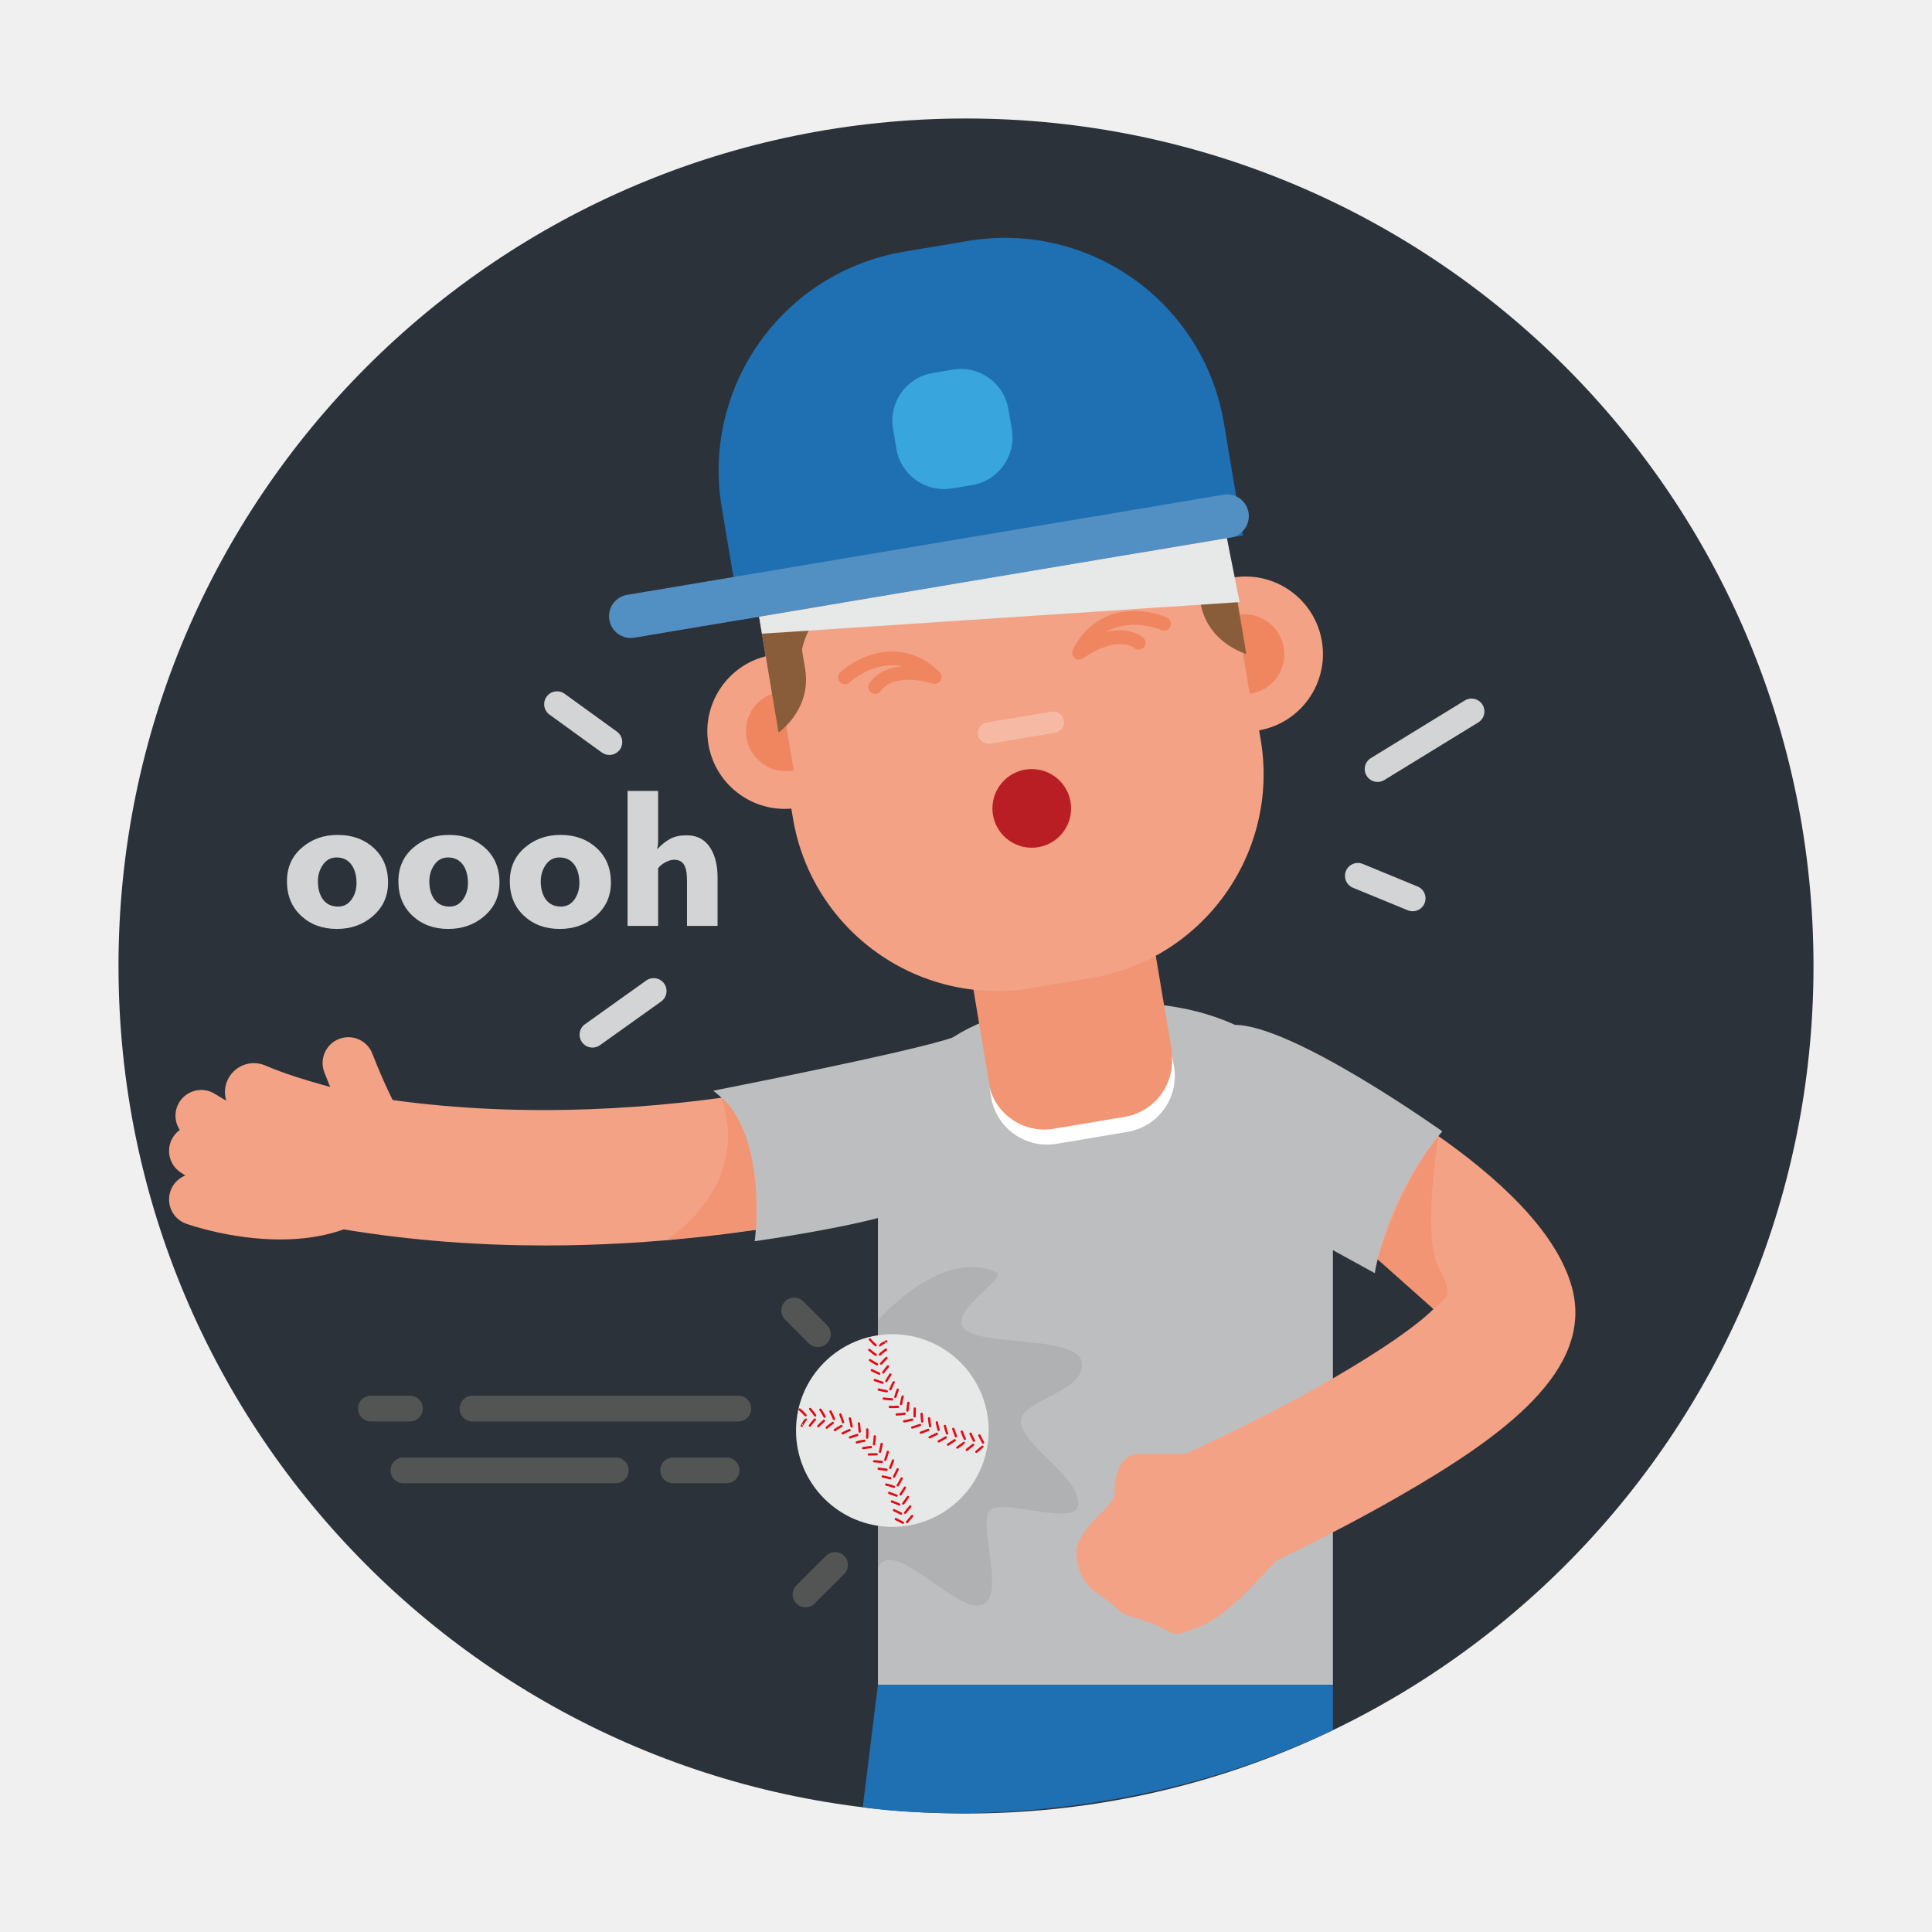
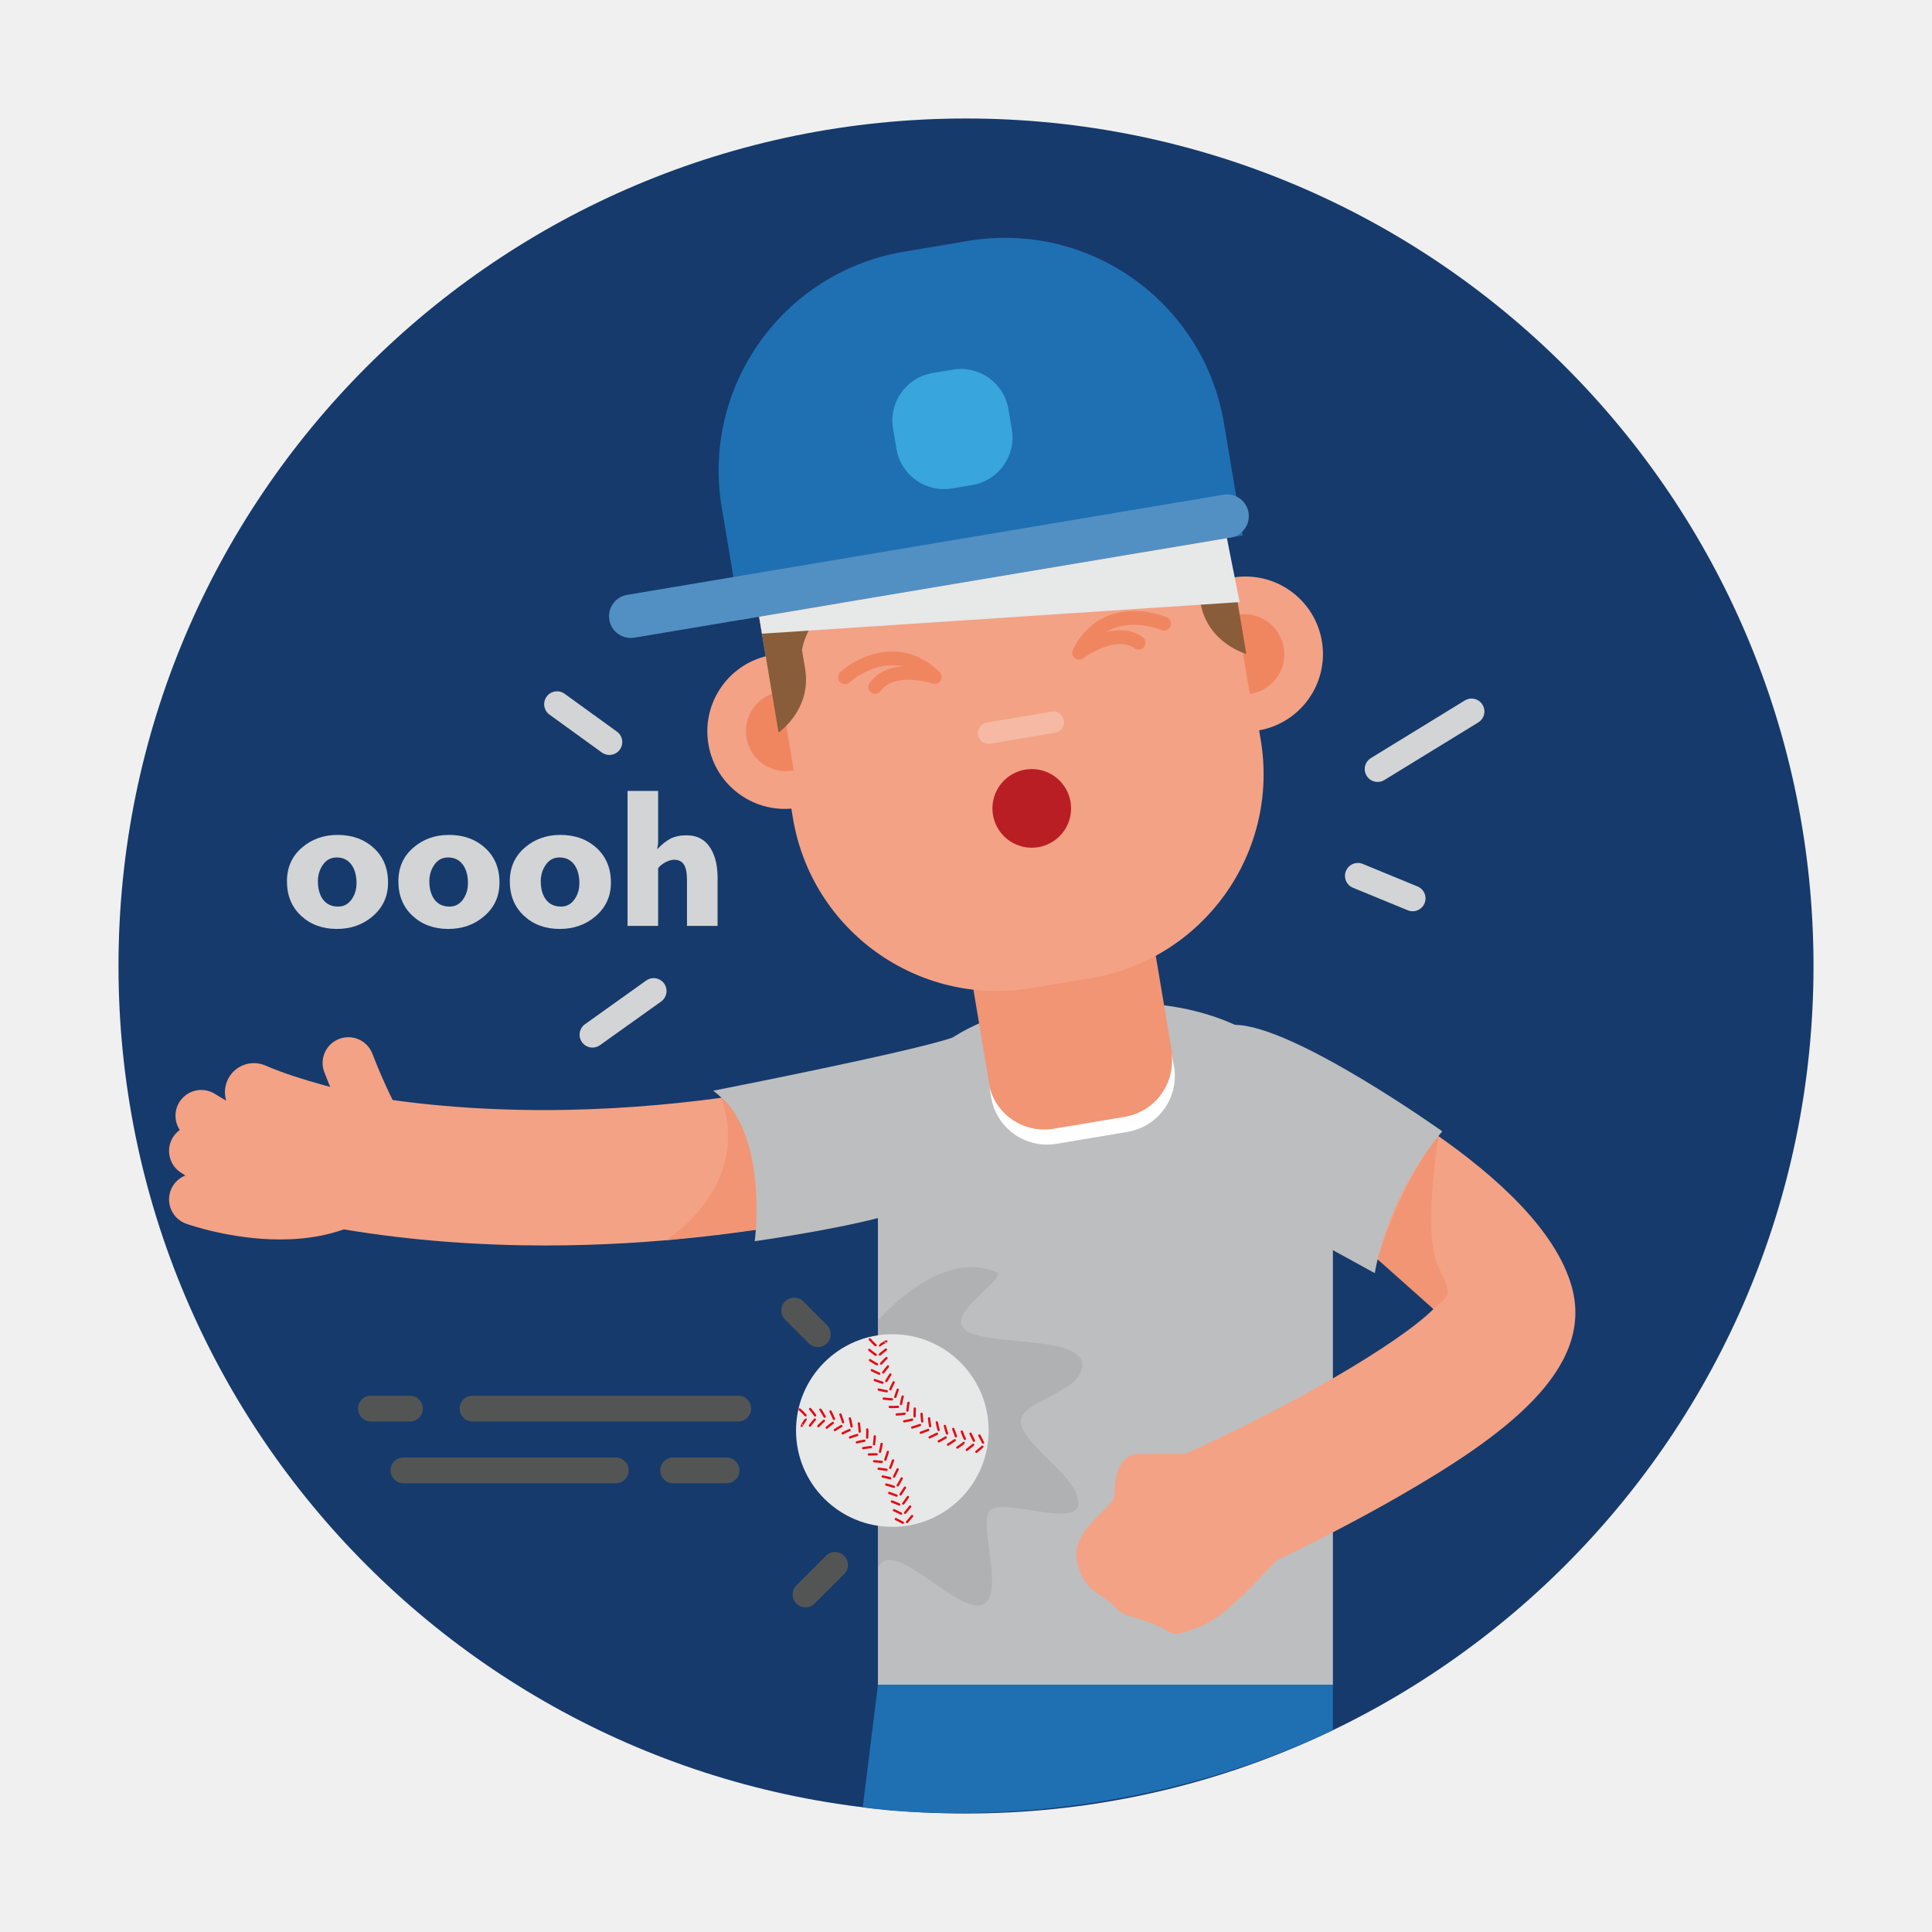
<svg xmlns="http://www.w3.org/2000/svg" version="1.1" baseProfile="tiny" id="Layer_1" x="0px" y="0px" width="300px" height="300px" viewBox="0 0 300 300" xml:space="preserve">
  <g>
    <g>
-       <circle fill="#2C323A" cx="150" cy="150" r="131.6" />
+       <circle fill="#163A6C" cx="150" cy="150" r="131.6" />
    </g>
    <path fill="#BDBEBF" d="M206.973,261.616v-78.752c0-17.743-14.382-27.124-32.126-27.124h-6.396   c-17.744,0-32.127,9.38-32.127,27.124v78.752H206.973z" />
    <g>
      <g>
        <path fill="#F19574" d="M182.012,163.556c0.805,4.796-2.428,9.334-7.223,10.14l-11.036,1.853     c-4.794,0.806-9.333-2.427-10.138-7.224l-7.446-44.34c-0.805-4.793,2.429-9.332,7.223-10.138l11.036-1.853     c4.795-0.805,9.333,2.428,10.138,7.222L182.012,163.556z" />
        <path fill="#FFFFFF" d="M181.872,163.283c0.805,4.796-2.428,9.334-7.223,10.14l-11.036,1.853     c-4.541,0.763-8.846-2.099-9.974-6.478l0.267,1.589c0.805,4.796,5.344,8.029,10.138,7.224l11.036-1.853     c4.795-0.806,8.028-5.344,7.223-10.14" />
        <path fill="#F3A285" d="M195.765,114.879c2.939,17.499-8.863,34.063-26.363,37.002l-9.267,1.557     c-17.499,2.938-34.065-8.862-37.004-26.361l-7.068-42.092c-2.938-17.498,8.865-34.064,26.363-37.003l9.268-1.557     c17.5-2.938,34.065,8.864,37.003,26.362L195.765,114.879z" />
        <path fill="#1F6FB3" d="M192.983,83.151l-2.929-17.438c-3.155-18.787-20.94-31.458-39.728-28.303l-9.949,1.671     c-18.787,3.155-31.46,20.94-28.305,39.728L115,96.247L192.983,83.151z" />
        <g>
          <path fill="#F3A285" d="M120.238,101.649c-0.12,0.016-0.242,0.03-0.363,0.05c-6.556,1.101-10.975,7.309-9.874,13.864      c1.101,6.555,7.305,10.977,13.86,9.875c0.122-0.02,0.241-0.045,0.36-0.068L120.238,101.649z" />
          <path fill="#F08660" d="M121.202,107.388c-0.063,0.01-0.125,0.016-0.187,0.026c-3.384,0.568-5.666,3.771-5.098,7.156      c0.568,3.383,3.771,5.664,7.155,5.096c0.062-0.01,0.123-0.023,0.185-0.036L121.202,107.388z" />
        </g>
        <g>
          <path fill="#F3A285" d="M191.04,89.76c0.118-0.024,0.237-0.051,0.357-0.071c6.557-1.101,12.764,3.322,13.865,9.877      s-3.322,12.762-9.878,13.863c-0.12,0.02-0.241,0.036-0.36,0.052L191.04,89.76z" />
          <path fill="#F08660" d="M192.003,95.498c0.062-0.011,0.123-0.026,0.184-0.036c3.385-0.569,6.587,1.713,7.155,5.098      c0.569,3.383-1.713,6.585-5.098,7.154c-0.061,0.01-0.123,0.018-0.185,0.027L192.003,95.498z" />
        </g>
        <path fill="#F6B9A3" d="M165.204,111.864c0.152,0.908-0.462,1.767-1.368,1.919l-10.057,1.689     c-0.907,0.152-1.767-0.459-1.919-1.368l0,0c-0.152-0.908,0.46-1.767,1.368-1.918l10.057-1.689     C164.19,110.345,165.051,110.956,165.204,111.864L165.204,111.864z" />
      </g>
      <circle fill="#B91E25" cx="160.211" cy="125.527" r="6.108" />
      <path fill="#F08660" d="M135.895,107.745c-0.215,0-0.432-0.064-0.62-0.199c-0.481-0.343-0.593-1.011-0.25-1.492    c1.266-1.777,3.217-2.436,5.093-2.59c-4.322-0.915-8.012,2.326-8.214,2.508c-0.438,0.394-1.115,0.36-1.51-0.078    c-0.396-0.438-0.363-1.112,0.074-1.509c2.775-2.518,9.569-5.764,15.426-0.029c0.354,0.347,0.423,0.893,0.166,1.318    c-0.258,0.425-0.773,0.615-1.246,0.463c-0.059-0.019-5.892-1.869-8.047,1.157C136.558,107.589,136.229,107.745,135.895,107.745z" />
      <path fill="#F08660" d="M167.557,102.429c-0.243,0-0.485-0.083-0.683-0.247c-0.382-0.317-0.496-0.856-0.274-1.301    c3.661-7.333,11.144-6.485,14.589-5.011c0.543,0.232,0.795,0.861,0.563,1.404c-0.232,0.542-0.859,0.794-1.402,0.564l0,0    c-0.251-0.105-4.796-1.967-8.584,0.313c1.823-0.468,3.883-0.483,5.661,0.784c0.481,0.343,0.593,1.011,0.25,1.492    c-0.343,0.481-1.012,0.593-1.492,0.25c-2.988-2.13-7.933,1.497-7.982,1.534C168.012,102.356,167.784,102.429,167.557,102.429z" />
      <path fill="#5290C4" d="M94.617,96.251c-0.308-1.836,0.93-3.573,2.766-3.882l92.604-15.551c1.836-0.309,3.574,0.93,3.882,2.765    l0,0c0.308,1.836-0.93,3.575-2.766,3.883L98.5,99.018C96.664,99.326,94.926,98.087,94.617,96.251L94.617,96.251z" />
      <path fill="#895D39" d="M117.873,95.764l3.018,17.969c0,0,5.198-3.517,4.121-9.93l-0.484-2.884c0,0,0.999-6.439,6.779-7.41    L117.873,95.764z" />
      <path fill="#895D39" d="M190.507,83.567l3.018,17.969c0,0-6.062-1.626-7.139-8.039l-0.485-2.885c0,0-3.047-5.76-8.828-4.79    L190.507,83.567z" />
      <path fill="#38A5DC" d="M157.118,66.69c0.685,4.079-2.066,7.939-6.144,8.625l-3.152,0.529c-4.079,0.685-7.94-2.065-8.625-6.145    l-0.529-3.152c-0.685-4.078,2.066-7.94,6.145-8.625l3.152-0.529c4.078-0.686,7.939,2.066,8.625,6.145L157.118,66.69z" />
    </g>
    <path fill="#1F6FB3" d="M136.323,261.616l-2.354,19.016c0,0,35.35,5.832,73.004-11.972v-7.044H136.323z" />
    <polygon fill="#E7E8E8" points="117.873,95.764 190.507,83.567 192.49,93.493 118.315,98.399  " />
    <g>
      <path fill="#D3D4D5" d="M52.422,129.644c2.256,0,4.125,0.677,5.609,2.029c1.484,1.353,2.226,3.145,2.226,5.376    c0,2.132-0.801,3.88-2.404,5.242c-1.523,1.303-3.374,1.955-5.55,1.955c-2.236,0-4.086-0.682-5.55-2.044    c-1.465-1.362-2.196-3.149-2.196-5.361c0-2.132,0.766-3.865,2.3-5.198C48.391,130.311,50.246,129.644,52.422,129.644z     M52.511,140.774c0.891,0,1.603-0.394,2.137-1.183c0.475-0.709,0.712-1.527,0.712-2.454c0-1.104-0.228-2.011-0.683-2.72    c-0.554-0.847-1.355-1.271-2.404-1.271c-0.89,0-1.598,0.375-2.122,1.124c-0.524,0.749-0.787,1.606-0.787,2.572    c0,1.104,0.238,2.01,0.712,2.72C50.631,140.37,51.443,140.774,52.511,140.774z" />
      <path fill="#D3D4D5" d="M69.725,129.644c2.256,0,4.125,0.677,5.609,2.029c1.484,1.353,2.226,3.145,2.226,5.376    c0,2.132-0.801,3.88-2.404,5.242c-1.523,1.303-3.374,1.955-5.55,1.955c-2.236,0-4.086-0.682-5.55-2.044    c-1.465-1.362-2.196-3.149-2.196-5.361c0-2.132,0.766-3.865,2.3-5.198C65.693,130.311,67.548,129.644,69.725,129.644z     M69.814,140.774c0.891,0,1.603-0.394,2.137-1.183c0.475-0.709,0.712-1.527,0.712-2.454c0-1.104-0.228-2.011-0.683-2.72    c-0.554-0.847-1.355-1.271-2.404-1.271c-0.89,0-1.598,0.375-2.122,1.124c-0.524,0.749-0.787,1.606-0.787,2.572    c0,1.104,0.238,2.01,0.712,2.72C67.934,140.37,68.746,140.774,69.814,140.774z" />
      <path fill="#D3D4D5" d="M87.028,129.644c2.256,0,4.125,0.677,5.609,2.029c1.484,1.353,2.226,3.145,2.226,5.376    c0,2.132-0.801,3.88-2.404,5.242c-1.523,1.303-3.374,1.955-5.55,1.955c-2.236,0-4.086-0.682-5.55-2.044    c-1.465-1.362-2.196-3.149-2.196-5.361c0-2.132,0.766-3.865,2.3-5.198C82.996,130.311,84.851,129.644,87.028,129.644z     M87.117,140.774c0.891,0,1.603-0.394,2.137-1.183c0.475-0.709,0.712-1.527,0.712-2.454c0-1.104-0.228-2.011-0.683-2.72    c-0.554-0.847-1.355-1.271-2.404-1.271c-0.89,0-1.598,0.375-2.122,1.124c-0.524,0.749-0.787,1.606-0.787,2.572    c0,1.104,0.238,2.01,0.712,2.72C85.237,140.37,86.048,140.774,87.117,140.774z" />
      <path fill="#D3D4D5" d="M97.445,122.818h4.749v7.806c0,0.376-0.05,0.792-0.149,1.247c0.71-0.752,1.405-1.301,2.086-1.647    c0.68-0.346,1.504-0.519,2.471-0.519c1.696,0,2.958,0.703,3.788,2.107c0.69,1.168,1.035,2.652,1.035,4.452v7.509h-4.749v-7.034    c0-0.95-0.098-1.662-0.295-2.137c-0.295-0.732-0.855-1.098-1.681-1.098c-0.433,0-0.89,0.129-1.371,0.386    c-0.481,0.257-0.86,0.564-1.135,0.92v8.963h-4.749V122.818z" />
    </g>
    <path fill="#B0B1B2" d="M136.323,205.042c0,0,9.723-11.375,18.391-7.491c1.918,0.859-8.239,6.54-4.714,9.037   s18.032,0.713,18.032,5.351s-10.821,5.589-9.394,9.513s8.799,7.967,8.799,12.01s-12.495-1.308-13.917,1.308   s2.781,13.794-1.342,14.507s-13.911-10.939-15.854-5.708V205.042z" />
    <g>
      <circle fill="#E7E8E8" cx="138.563" cy="222.132" r="14.957" />
      <g>
        <g>
          <path fill="none" stroke="#E30B14" stroke-width="0.356" stroke-linecap="round" stroke-linejoin="round" stroke-miterlimit="10" d="      M124.493,221.42c-0.03-0.005,0.591-1.021,0.617-1.013" />
          <path fill="none" stroke="#E30B14" stroke-width="0.356" stroke-linecap="round" stroke-linejoin="round" stroke-miterlimit="10" d="      M124.168,218.862c0,0,0.253,0.216,0.48,0.437c0.227,0.228,0.433,0.462,0.433,0.462" />
        </g>
        <g>
          <path fill="none" stroke="#E30B14" stroke-width="0.356" stroke-linecap="round" stroke-linejoin="round" stroke-miterlimit="10" d="      M125.767,221.366c0,0,0.183-0.238,0.366-0.476c0.189-0.244,0.394-0.458,0.394-0.458" />
          <path fill="none" stroke="#E30B14" stroke-width="0.356" stroke-linecap="round" stroke-linejoin="round" stroke-miterlimit="10" d="      M125.801,218.787c0,0,0.201,0.246,0.402,0.491c0.194,0.24,0.371,0.509,0.371,0.509" />
        </g>
        <g>
          <path fill="none" stroke="#E30B14" stroke-width="0.356" stroke-linecap="round" stroke-linejoin="round" stroke-miterlimit="10" d="      M127.077,221.454c0,0,0.202-0.224,0.416-0.425c0.221-0.206,0.442-0.411,0.442-0.411" />
          <path fill="none" stroke="#E30B14" stroke-width="0.356" stroke-linecap="round" stroke-linejoin="round" stroke-miterlimit="10" d="      M127.395,218.895c0,0,0.181,0.26,0.343,0.54c0.157,0.273,0.313,0.547,0.313,0.547" />
        </g>
        <g>
          <path fill="none" stroke="#E30B14" stroke-width="0.356" stroke-linecap="round" stroke-linejoin="round" stroke-miterlimit="10" d="      M128.373,221.687c0,0,0.229-0.186,0.458-0.372c0.242-0.183,0.485-0.365,0.485-0.365" />
          <path fill="none" stroke="#E30B14" stroke-width="0.356" stroke-linecap="round" stroke-linejoin="round" stroke-miterlimit="10" d="      M128.964,219.176c0,0,0.141,0.29,0.282,0.58c0.127,0.287,0.254,0.573,0.254,0.573" />
        </g>
        <g>
          <path fill="none" stroke="#E30B14" stroke-width="0.356" stroke-linecap="round" stroke-linejoin="round" stroke-miterlimit="10" d="      M129.631,222.062c0,0,0.248-0.16,0.496-0.32c0.261-0.155,0.522-0.311,0.522-0.311" />
          <path fill="none" stroke="#E30B14" stroke-width="0.356" stroke-linecap="round" stroke-linejoin="round" stroke-miterlimit="10" d="      M130.495,219.632c0,0,0.108,0.303,0.217,0.606c0.095,0.299,0.19,0.598,0.19,0.598" />
        </g>
        <g>
          <path fill="none" stroke="#E30B14" stroke-width="0.356" stroke-linecap="round" stroke-linejoin="round" stroke-miterlimit="10" d="      M130.84,222.569c0,0,0.264-0.13,0.527-0.26c0.276-0.124,0.553-0.248,0.553-0.248" />
          <path fill="none" stroke="#E30B14" stroke-width="0.356" stroke-linecap="round" stroke-linejoin="round" stroke-miterlimit="10" d="      M131.97,220.25c0,0,0.073,0.315,0.146,0.63c0.06,0.309,0.121,0.617,0.121,0.617" />
        </g>
        <g>
          <path fill="none" stroke="#E30B14" stroke-width="0.356" stroke-linecap="round" stroke-linejoin="round" stroke-miterlimit="10" d="      M131.989,223.201c0,0,0.274-0.097,0.549-0.194c0.287-0.09,0.573-0.179,0.573-0.179" />
          <path fill="none" stroke="#E30B14" stroke-width="0.356" stroke-linecap="round" stroke-linejoin="round" stroke-miterlimit="10" d="      M133.371,221.024c0,0,0.036,0.323,0.071,0.647c0.024,0.315,0.047,0.632,0.047,0.632" />
        </g>
        <g>
          <path fill="none" stroke="#E30B14" stroke-width="0.356" stroke-linecap="round" stroke-linejoin="round" stroke-miterlimit="10" d="      M133.051,223.977c0,0,0.301-0.101,0.584-0.152c0.292-0.055,0.583-0.108,0.583-0.108" />
          <path fill="none" stroke="#E30B14" stroke-width="0.356" stroke-linecap="round" stroke-linejoin="round" stroke-miterlimit="10" d="      M134.664,221.964c0,0,0.03,0.302,0.015,0.631c-0.015,0.319-0.029,0.64-0.029,0.64" />
        </g>
        <g>
          <path fill="none" stroke="#E30B14" stroke-width="0.356" stroke-linecap="round" stroke-linejoin="round" stroke-miterlimit="10" d="      M134.024,224.867c0,0,0.301-0.046,0.602-0.093c0.306-0.043,0.614-0.069,0.614-0.069" />
          <path fill="none" stroke="#E30B14" stroke-width="0.356" stroke-linecap="round" stroke-linejoin="round" stroke-miterlimit="10" d="      M135.838,223.034c0,0-0.023,0.312-0.047,0.625c-0.027,0.308-0.072,0.611-0.072,0.611" />
        </g>
        <g>
          <path fill="none" stroke="#E30B14" stroke-width="0.356" stroke-linecap="round" stroke-linejoin="round" stroke-miterlimit="10" d="      M134.916,225.85c0,0,0.299-0.012,0.598-0.023c0.307-0.002,0.613-0.005,0.613-0.005" />
          <path fill="none" stroke="#E30B14" stroke-width="0.356" stroke-linecap="round" stroke-linejoin="round" stroke-miterlimit="10" d="      M136.901,224.203c0,0-0.061,0.312-0.121,0.625c-0.068,0.303-0.136,0.606-0.136,0.606" />
        </g>
        <g>
          <path fill="none" stroke="#E30B14" stroke-width="0.356" stroke-linecap="round" stroke-linejoin="round" stroke-miterlimit="10" d="      M135.738,226.903c0,0,0.293,0.021,0.587,0.042c0.299,0.029,0.598,0.059,0.598,0.059" />
          <path fill="none" stroke="#E30B14" stroke-width="0.356" stroke-linecap="round" stroke-linejoin="round" stroke-miterlimit="10" d="      M137.867,225.446c0,0-0.096,0.308-0.192,0.616c-0.102,0.3-0.203,0.6-0.203,0.6" />
        </g>
        <g>
          <path fill="none" stroke="#E30B14" stroke-width="0.356" stroke-linecap="round" stroke-linejoin="round" stroke-miterlimit="10" d="      M136.433,228.064c0,0,0.304,0.037,0.608,0.074c0.309,0.046,0.618,0.092,0.618,0.092" />
          <path fill="none" stroke="#E30B14" stroke-width="0.356" stroke-linecap="round" stroke-linejoin="round" stroke-miterlimit="10" d="      M138.671,226.782c0,0-0.107,0.292-0.213,0.584c-0.112,0.283-0.224,0.566-0.224,0.566" />
        </g>
        <g>
          <path fill="none" stroke="#E30B14" stroke-width="0.356" stroke-linecap="round" stroke-linejoin="round" stroke-miterlimit="10" d="      M137.062,229.269c0,0,0.292,0.065,0.585,0.13c0.296,0.072,0.592,0.145,0.592,0.145" />
          <path fill="none" stroke="#E30B14" stroke-width="0.356" stroke-linecap="round" stroke-linejoin="round" stroke-miterlimit="10" d="      M139.388,228.154c0,0-0.137,0.286-0.274,0.573c-0.141,0.279-0.282,0.557-0.282,0.557" />
        </g>
        <g>
          <path fill="none" stroke="#E30B14" stroke-width="0.356" stroke-linecap="round" stroke-linejoin="round" stroke-miterlimit="10" d="      M137.617,230.522c0,0,0.299,0.08,0.599,0.159c0.298,0.084,0.574,0.187,0.574,0.187" />
          <path fill="none" stroke="#E30B14" stroke-width="0.356" stroke-linecap="round" stroke-linejoin="round" stroke-miterlimit="10" d="      M140.012,229.564c0,0-0.144,0.272-0.288,0.543c-0.148,0.269-0.326,0.54-0.326,0.54" />
        </g>
        <g>
          <line fill="none" stroke="#E30B14" stroke-width="0.356" stroke-linecap="round" stroke-linejoin="round" stroke-miterlimit="10" x1="138.077" y1="231.824" x2="139.219" y2="232.241" />
          <line fill="none" stroke="#E30B14" stroke-width="0.356" stroke-linecap="round" stroke-linejoin="round" stroke-miterlimit="10" x1="140.522" y1="231.004" x2="139.838" y2="232.053" />
        </g>
        <g>
          <path fill="none" stroke="#E30B14" stroke-width="0.356" stroke-linecap="round" stroke-linejoin="round" stroke-miterlimit="10" d="      M138.492,233.148c0,0,0.289,0.113,0.578,0.226c0.295,0.115,0.556,0.247,0.556,0.247" />
          <path fill="none" stroke="#E30B14" stroke-width="0.356" stroke-linecap="round" stroke-linejoin="round" stroke-miterlimit="10" d="      M140.978,232.459c0,0-0.174,0.253-0.348,0.506c-0.169,0.249-0.377,0.5-0.377,0.5" />
        </g>
        <g>
          <line fill="none" stroke="#E30B14" stroke-width="0.356" stroke-linecap="round" stroke-linejoin="round" stroke-miterlimit="10" x1="138.82" y1="234.505" x2="139.914" y2="235.035" />
          <line fill="none" stroke="#E30B14" stroke-width="0.356" stroke-linecap="round" stroke-linejoin="round" stroke-miterlimit="10" x1="141.334" y1="233.93" x2="140.548" y2="234.904" />
        </g>
        <g>
          <line fill="none" stroke="#E30B14" stroke-width="0.356" stroke-linecap="round" stroke-linejoin="round" stroke-miterlimit="10" x1="139.102" y1="235.879" x2="140.204" y2="236.448" />
          <line fill="none" stroke="#E30B14" stroke-width="0.356" stroke-linecap="round" stroke-linejoin="round" stroke-miterlimit="10" x1="141.637" y1="235.409" x2="140.843" y2="236.344" />
        </g>
      </g>
      <g>
        <g>
          <path fill="none" stroke="#E30B14" stroke-width="0.356" stroke-linecap="round" stroke-linejoin="round" stroke-miterlimit="10" d="      M135.06,207.97c0,0,0.216,0.253,0.437,0.48c0.228,0.227,0.462,0.433,0.462,0.433" />
          <path fill="none" stroke="#E30B14" stroke-width="0.356" stroke-linecap="round" stroke-linejoin="round" stroke-miterlimit="10" d="      M137.619,208.294c-0.005-0.029-1.022,0.592-1.014,0.618" />
        </g>
        <g>
          <path fill="none" stroke="#E30B14" stroke-width="0.356" stroke-linecap="round" stroke-linejoin="round" stroke-miterlimit="10" d="      M134.985,209.603c0,0,0.246,0.201,0.491,0.402c0.24,0.195,0.509,0.371,0.509,0.371" />
          <path fill="none" stroke="#E30B14" stroke-width="0.356" stroke-linecap="round" stroke-linejoin="round" stroke-miterlimit="10" d="      M137.564,209.568c0,0-0.238,0.183-0.476,0.366c-0.244,0.189-0.458,0.395-0.458,0.395" />
        </g>
        <g>
          <path fill="none" stroke="#E30B14" stroke-width="0.356" stroke-linecap="round" stroke-linejoin="round" stroke-miterlimit="10" d="      M135.093,211.196c0,0,0.26,0.181,0.54,0.343c0.273,0.157,0.547,0.313,0.547,0.313" />
          <path fill="none" stroke="#E30B14" stroke-width="0.356" stroke-linecap="round" stroke-linejoin="round" stroke-miterlimit="10" d="      M137.652,210.879c0,0-0.224,0.202-0.425,0.416c-0.206,0.221-0.411,0.442-0.411,0.442" />
        </g>
        <g>
          <path fill="none" stroke="#E30B14" stroke-width="0.356" stroke-linecap="round" stroke-linejoin="round" stroke-miterlimit="10" d="      M135.375,212.766c0,0,0.29,0.141,0.58,0.282c0.287,0.127,0.573,0.254,0.573,0.254" />
          <path fill="none" stroke="#E30B14" stroke-width="0.356" stroke-linecap="round" stroke-linejoin="round" stroke-miterlimit="10" d="      M137.885,212.174c0,0-0.186,0.229-0.372,0.458c-0.183,0.243-0.366,0.485-0.366,0.485" />
        </g>
        <g>
          <path fill="none" stroke="#E30B14" stroke-width="0.356" stroke-linecap="round" stroke-linejoin="round" stroke-miterlimit="10" d="      M135.83,214.296c0,0,0.304,0.108,0.607,0.217c0.298,0.095,0.597,0.19,0.597,0.19" />
          <path fill="none" stroke="#E30B14" stroke-width="0.356" stroke-linecap="round" stroke-linejoin="round" stroke-miterlimit="10" d="      M138.261,213.433c0,0-0.16,0.248-0.32,0.496c-0.156,0.261-0.311,0.522-0.311,0.522" />
        </g>
        <g>
          <path fill="none" stroke="#E30B14" stroke-width="0.356" stroke-linecap="round" stroke-linejoin="round" stroke-miterlimit="10" d="      M136.449,215.771c0,0,0.315,0.073,0.629,0.146c0.309,0.061,0.617,0.121,0.617,0.121" />
          <path fill="none" stroke="#E30B14" stroke-width="0.356" stroke-linecap="round" stroke-linejoin="round" stroke-miterlimit="10" d="      M138.768,214.642c0,0-0.13,0.264-0.261,0.527c-0.124,0.276-0.248,0.553-0.248,0.553" />
        </g>
        <g>
          <path fill="none" stroke="#E30B14" stroke-width="0.356" stroke-linecap="round" stroke-linejoin="round" stroke-miterlimit="10" d="      M137.223,217.173c0,0,0.323,0.036,0.646,0.071c0.316,0.023,0.632,0.047,0.632,0.047" />
          <path fill="none" stroke="#E30B14" stroke-width="0.356" stroke-linecap="round" stroke-linejoin="round" stroke-miterlimit="10" d="      M139.4,215.791c0,0-0.097,0.275-0.194,0.55c-0.09,0.287-0.18,0.573-0.18,0.573" />
        </g>
        <g>
          <path fill="none" stroke="#E30B14" stroke-width="0.356" stroke-linecap="round" stroke-linejoin="round" stroke-miterlimit="10" d="      M138.163,218.465c0,0,0.301,0.03,0.63,0.015c0.32-0.015,0.64-0.029,0.64-0.029" />
          <path fill="none" stroke="#E30B14" stroke-width="0.356" stroke-linecap="round" stroke-linejoin="round" stroke-miterlimit="10" d="      M140.175,216.852c0,0-0.101,0.301-0.153,0.584c-0.054,0.292-0.108,0.583-0.108,0.583" />
        </g>
        <g>
          <path fill="none" stroke="#E30B14" stroke-width="0.356" stroke-linecap="round" stroke-linejoin="round" stroke-miterlimit="10" d="      M139.233,219.64c0,0,0.312-0.024,0.625-0.047c0.307-0.027,0.611-0.072,0.611-0.072" />
          <path fill="none" stroke="#E30B14" stroke-width="0.356" stroke-linecap="round" stroke-linejoin="round" stroke-miterlimit="10" d="      M141.066,217.825c0,0-0.046,0.301-0.093,0.602c-0.043,0.306-0.069,0.614-0.069,0.614" />
        </g>
        <g>
          <path fill="none" stroke="#E30B14" stroke-width="0.356" stroke-linecap="round" stroke-linejoin="round" stroke-miterlimit="10" d="      M140.402,220.702c0,0,0.312-0.06,0.625-0.12c0.303-0.068,0.606-0.136,0.606-0.136" />
          <path fill="none" stroke="#E30B14" stroke-width="0.356" stroke-linecap="round" stroke-linejoin="round" stroke-miterlimit="10" d="      M142.048,218.717c0,0-0.012,0.299-0.023,0.599c-0.002,0.307-0.005,0.613-0.005,0.613" />
        </g>
        <g>
          <path fill="none" stroke="#E30B14" stroke-width="0.356" stroke-linecap="round" stroke-linejoin="round" stroke-miterlimit="10" d="      M141.645,221.668c0,0,0.308-0.096,0.616-0.192c0.299-0.102,0.599-0.203,0.599-0.203" />
          <path fill="none" stroke="#E30B14" stroke-width="0.356" stroke-linecap="round" stroke-linejoin="round" stroke-miterlimit="10" d="      M143.102,219.54c0,0,0.021,0.293,0.042,0.587c0.029,0.299,0.059,0.598,0.059,0.598" />
        </g>
        <g>
          <path fill="none" stroke="#E30B14" stroke-width="0.356" stroke-linecap="round" stroke-linejoin="round" stroke-miterlimit="10" d="      M142.981,222.473c0,0,0.292-0.107,0.584-0.214c0.283-0.111,0.566-0.224,0.566-0.224" />
          <path fill="none" stroke="#E30B14" stroke-width="0.356" stroke-linecap="round" stroke-linejoin="round" stroke-miterlimit="10" d="      M144.263,220.234c0,0,0.037,0.304,0.074,0.608c0.046,0.309,0.092,0.618,0.092,0.618" />
        </g>
        <g>
          <path fill="none" stroke="#E30B14" stroke-width="0.356" stroke-linecap="round" stroke-linejoin="round" stroke-miterlimit="10" d="      M144.353,223.19c0,0,0.286-0.137,0.573-0.274c0.278-0.141,0.557-0.282,0.557-0.282" />
          <path fill="none" stroke="#E30B14" stroke-width="0.356" stroke-linecap="round" stroke-linejoin="round" stroke-miterlimit="10" d="      M145.467,220.864c0,0,0.065,0.292,0.13,0.585c0.072,0.296,0.145,0.592,0.145,0.592" />
        </g>
        <g>
          <path fill="none" stroke="#E30B14" stroke-width="0.356" stroke-linecap="round" stroke-linejoin="round" stroke-miterlimit="10" d="      M145.763,223.813c0,0,0.271-0.144,0.543-0.288c0.269-0.148,0.54-0.326,0.54-0.326" />
          <path fill="none" stroke="#E30B14" stroke-width="0.356" stroke-linecap="round" stroke-linejoin="round" stroke-miterlimit="10" d="      M146.721,221.419c0,0,0.079,0.299,0.159,0.599c0.084,0.299,0.187,0.574,0.187,0.574" />
        </g>
        <g>
          <line fill="none" stroke="#E30B14" stroke-width="0.356" stroke-linecap="round" stroke-linejoin="round" stroke-miterlimit="10" x1="147.203" y1="224.324" x2="148.251" y2="223.64" />
          <line fill="none" stroke="#E30B14" stroke-width="0.356" stroke-linecap="round" stroke-linejoin="round" stroke-miterlimit="10" x1="148.022" y1="221.878" x2="148.44" y2="223.021" />
        </g>
        <g>
          <path fill="none" stroke="#E30B14" stroke-width="0.356" stroke-linecap="round" stroke-linejoin="round" stroke-miterlimit="10" d="      M148.658,224.779c0,0,0.253-0.174,0.506-0.348c0.249-0.169,0.499-0.376,0.499-0.377" />
          <path fill="none" stroke="#E30B14" stroke-width="0.356" stroke-linecap="round" stroke-linejoin="round" stroke-miterlimit="10" d="      M149.347,222.293c0,0,0.113,0.289,0.226,0.578c0.115,0.295,0.247,0.556,0.247,0.556" />
        </g>
        <g>
          <line fill="none" stroke="#E30B14" stroke-width="0.356" stroke-linecap="round" stroke-linejoin="round" stroke-miterlimit="10" x1="150.128" y1="225.136" x2="151.103" y2="224.35" />
          <line fill="none" stroke="#E30B14" stroke-width="0.356" stroke-linecap="round" stroke-linejoin="round" stroke-miterlimit="10" x1="150.704" y1="222.622" x2="151.233" y2="223.716" />
        </g>
        <g>
          <line fill="none" stroke="#E30B14" stroke-width="0.356" stroke-linecap="round" stroke-linejoin="round" stroke-miterlimit="10" x1="151.607" y1="225.439" x2="152.543" y2="224.645" />
          <line fill="none" stroke="#E30B14" stroke-width="0.356" stroke-linecap="round" stroke-linejoin="round" stroke-miterlimit="10" x1="152.078" y1="222.903" x2="152.647" y2="224.006" />
        </g>
      </g>
    </g>
    <path fill="#535554" d="M114.644,220.726H73.369c-1.104,0-2-0.896-2-2s0.896-2,2-2h41.274c1.104,0,2,0.896,2,2   S115.748,220.726,114.644,220.726z" />
    <path fill="#535554" d="M63.658,220.726h-6.07c-1.104,0-2-0.896-2-2s0.896-2,2-2h6.07c1.104,0,2,0.896,2,2   S64.763,220.726,63.658,220.726z" />
    <path fill="#535554" d="M95.625,230.318H62.646c-1.104,0-2-0.896-2-2s0.896-2,2-2h32.979c1.104,0,2,0.896,2,2   S96.729,230.318,95.625,230.318z" />
    <path fill="#535554" d="M112.823,230.318h-8.295c-1.104,0-2-0.896-2-2s0.896-2,2-2h8.295c1.104,0,2,0.896,2,2   S113.927,230.318,112.823,230.318z" />
    <path fill="#535554" d="M127,209.175c-0.512,0-1.024-0.195-1.414-0.586l-3.677-3.677c-0.781-0.781-0.781-2.047,0-2.828   c0.78-0.781,2.048-0.781,2.828,0l3.677,3.677c0.781,0.781,0.781,2.047,0,2.828C128.024,208.98,127.512,209.175,127,209.175z" />
    <path fill="#535554" d="M125.081,249.586c-0.512,0-1.023-0.195-1.414-0.586c-0.781-0.781-0.781-2.047,0-2.828l4.585-4.586   c0.78-0.781,2.047-0.781,2.828,0c0.781,0.781,0.781,2.047,0,2.828L126.495,249C126.105,249.391,125.593,249.586,125.081,249.586z" />
    <path fill="#F3A285" d="M187.581,246.18c-4.021,0-7.858-2.323-9.599-6.234c-2.357-5.298,0.026-11.503,5.324-13.862   c17.009-7.572,33.951-17.497,39.282-22.811c-4.444-5.689-19.235-15.672-33.719-22.443c-5.253-2.456-7.521-8.705-5.065-13.958   c2.455-5.252,8.706-7.521,13.958-5.065c9.613,4.494,41.362,20.512,46.285,37.946c3.671,12.999-10.753,23.37-26.887,32.64   c-12.31,7.074-24.794,12.645-25.319,12.878C190.455,245.888,189.006,246.18,187.581,246.18z" />
    <path fill="#F3A285" d="M147.042,180.192c-0.912-3.017-1.749-6.061-2.404-9.144c-0.314-1.478-0.679-2.989-0.837-4.493   c-0.088-0.844-0.184-1.687-0.297-2.528c-1.001,0.02-2.016,0.179-3.017,0.501c-0.401,0.13-40.663,12.835-83.757,5.641   c-5.718-0.955-11.131,2.909-12.085,8.628s2.908,11.13,8.628,12.085c10.844,1.81,21.443,2.516,31.389,2.516   c34.359,0,60.87-8.43,62.29-8.89c0.451-0.146,0.878-0.329,1.294-0.528C147.832,182.722,147.425,181.46,147.042,180.192z" />
    <path fill="#BDBEBF" d="M110.748,169.365c0,0,30.546-5.979,37.145-8.242c0,0,1.828-0.163,3.943,12.578s-8.061,13.49-15.513,15.437   s-19.135,3.595-19.135,3.595S119.585,175.956,110.748,169.365z" />
    <path fill="#BDBEBF" d="M223.958,175.671c0,0-23.195-16.525-32.189-16.525s-10.406,12.614-9.633,21.344l31.346,17.208   C213.481,197.699,215.092,186.239,223.958,175.671z" />
    <path fill="#F19574" d="M112.015,170.464c0,0,6.267,4.199,5.349,20.503l-14.006,1.624   C103.357,192.591,116.819,184.518,112.015,170.464z" />
    <path fill="#F19574" d="M213.917,195.555c0,0,3.043-11.001,9.437-19.146c0,0-2.534,15.456,0,20.333s1.376,4.39-0.765,6.531   L213.917,195.555z" />
    <path fill="#F3A285" d="M58.156,178.113c-1.431,0-2.814-0.77-3.534-2.122c-0.092-0.174-2.286-4.314-4.266-9.509   c-0.787-2.064,0.249-4.375,2.313-5.162c2.066-0.786,4.376,0.25,5.162,2.313c1.793,4.707,3.833,8.563,3.854,8.602   c1.036,1.951,0.295,4.372-1.655,5.409C59.433,177.961,58.79,178.113,58.156,178.113z" />
    <path fill="#F3A285" d="M54.099,178.613c-0.324,0-0.652-0.035-0.981-0.108c-0.374-0.083-9.233-2.068-15.488-4.795   c-2.278-0.993-3.32-3.646-2.327-5.923c0.993-2.278,3.646-3.322,5.923-2.327c5.468,2.384,13.761,4.241,13.844,4.26   c2.426,0.539,3.956,2.943,3.416,5.369C58.021,177.186,56.162,178.613,54.099,178.613z" />
    <path fill="#F3A285" d="M51.53,185.528c-0.329,0-0.664-0.041-0.997-0.126c-0.519-0.133-12.809-3.324-21.421-8.771   c-1.867-1.181-2.423-3.651-1.242-5.519c1.18-1.867,3.651-2.424,5.519-1.242c7.558,4.78,19.019,7.754,19.133,7.783   c2.14,0.549,3.429,2.729,2.88,4.869C54.938,184.328,53.312,185.528,51.53,185.528z" />
    <path fill="#F3A285" d="M51.527,190.25c-11.326,0-23.038-7.896-23.531-8.232c-1.825-1.244-2.296-3.733-1.051-5.558   c1.243-1.824,3.729-2.295,5.554-1.054l0,0c0.101,0.068,10.193,6.845,19.028,6.845c2.209,0,4,1.791,4,4S53.736,190.25,51.527,190.25   z" />
    <path fill="#F3A285" d="M43.495,192.463c-7.639,0-14.181-2.299-14.595-2.448c-2.08-0.746-3.16-3.036-2.415-5.116   c0.746-2.078,3.034-3.156,5.111-2.417c0.198,0.07,12.502,4.333,20.696,0.196c1.974-0.997,4.378-0.204,5.374,1.768   c0.996,1.972,0.204,4.378-1.768,5.374C51.962,191.808,47.571,192.463,43.495,192.463z" />
    <path fill="#F3A285" d="M184.058,225.747c0,0-3.255,0-6.985,0s-4.015,4.371-4.015,6.364s-6.835,5.411-5.838,10.253   s3.758,5.006,5.696,6.945s1.708,1.172,5.838,2.738s2.563,2.42,7.12,0.712s8.288-6.342,12.462-10.517   S197.62,225.747,184.058,225.747z" />
    <path fill="#D3D4D5" d="M94.623,117.229c-0.407,0-0.817-0.124-1.171-0.38l-8.125-5.881c-0.895-0.648-1.095-1.898-0.447-2.793   s1.897-1.094,2.793-0.447l8.125,5.881c0.895,0.648,1.095,1.898,0.447,2.793C95.854,116.941,95.243,117.229,94.623,117.229z" />
    <path fill="#D3D4D5" d="M92.001,162.668c-0.624,0-1.239-0.291-1.629-0.838c-0.642-0.899-0.433-2.148,0.466-2.79l9.5-6.781   c0.899-0.643,2.147-0.434,2.79,0.466c0.642,0.899,0.433,2.148-0.466,2.79l-9.5,6.781C92.81,162.547,92.404,162.668,92.001,162.668z   " />
    <path fill="#D3D4D5" d="M213.918,121.42c-0.672,0-1.329-0.339-1.707-0.955c-0.578-0.941-0.283-2.173,0.659-2.75l14.583-8.946   c0.942-0.578,2.172-0.282,2.75,0.659c0.578,0.941,0.283,2.173-0.659,2.75l-14.583,8.946   C214.636,121.325,214.275,121.42,213.918,121.42z" />
    <path fill="#D3D4D5" d="M219.355,141.5c-0.253,0-0.511-0.048-0.76-0.151l-8.507-3.5c-1.021-0.42-1.509-1.589-1.089-2.61   c0.42-1.021,1.589-1.51,2.61-1.089l8.507,3.5c1.021,0.42,1.509,1.589,1.089,2.61C220.888,141.033,220.142,141.5,219.355,141.5z" />
  </g>
</svg>
